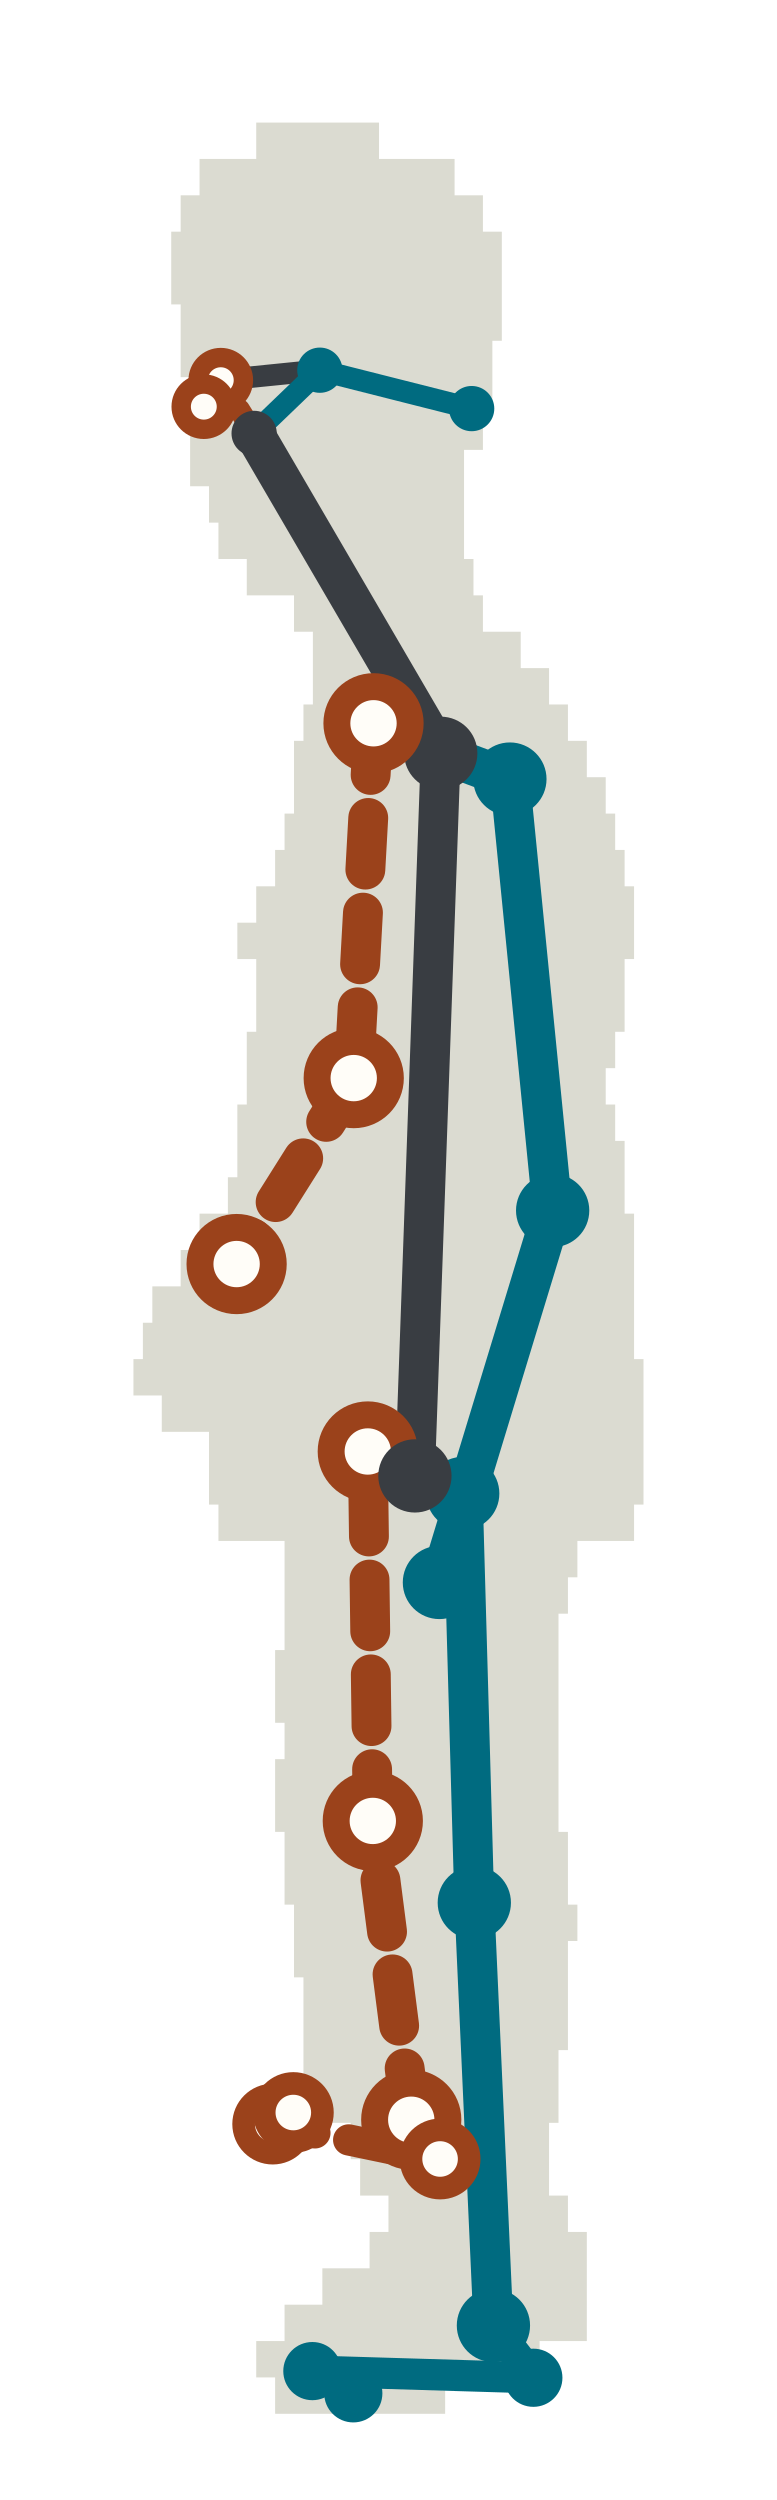
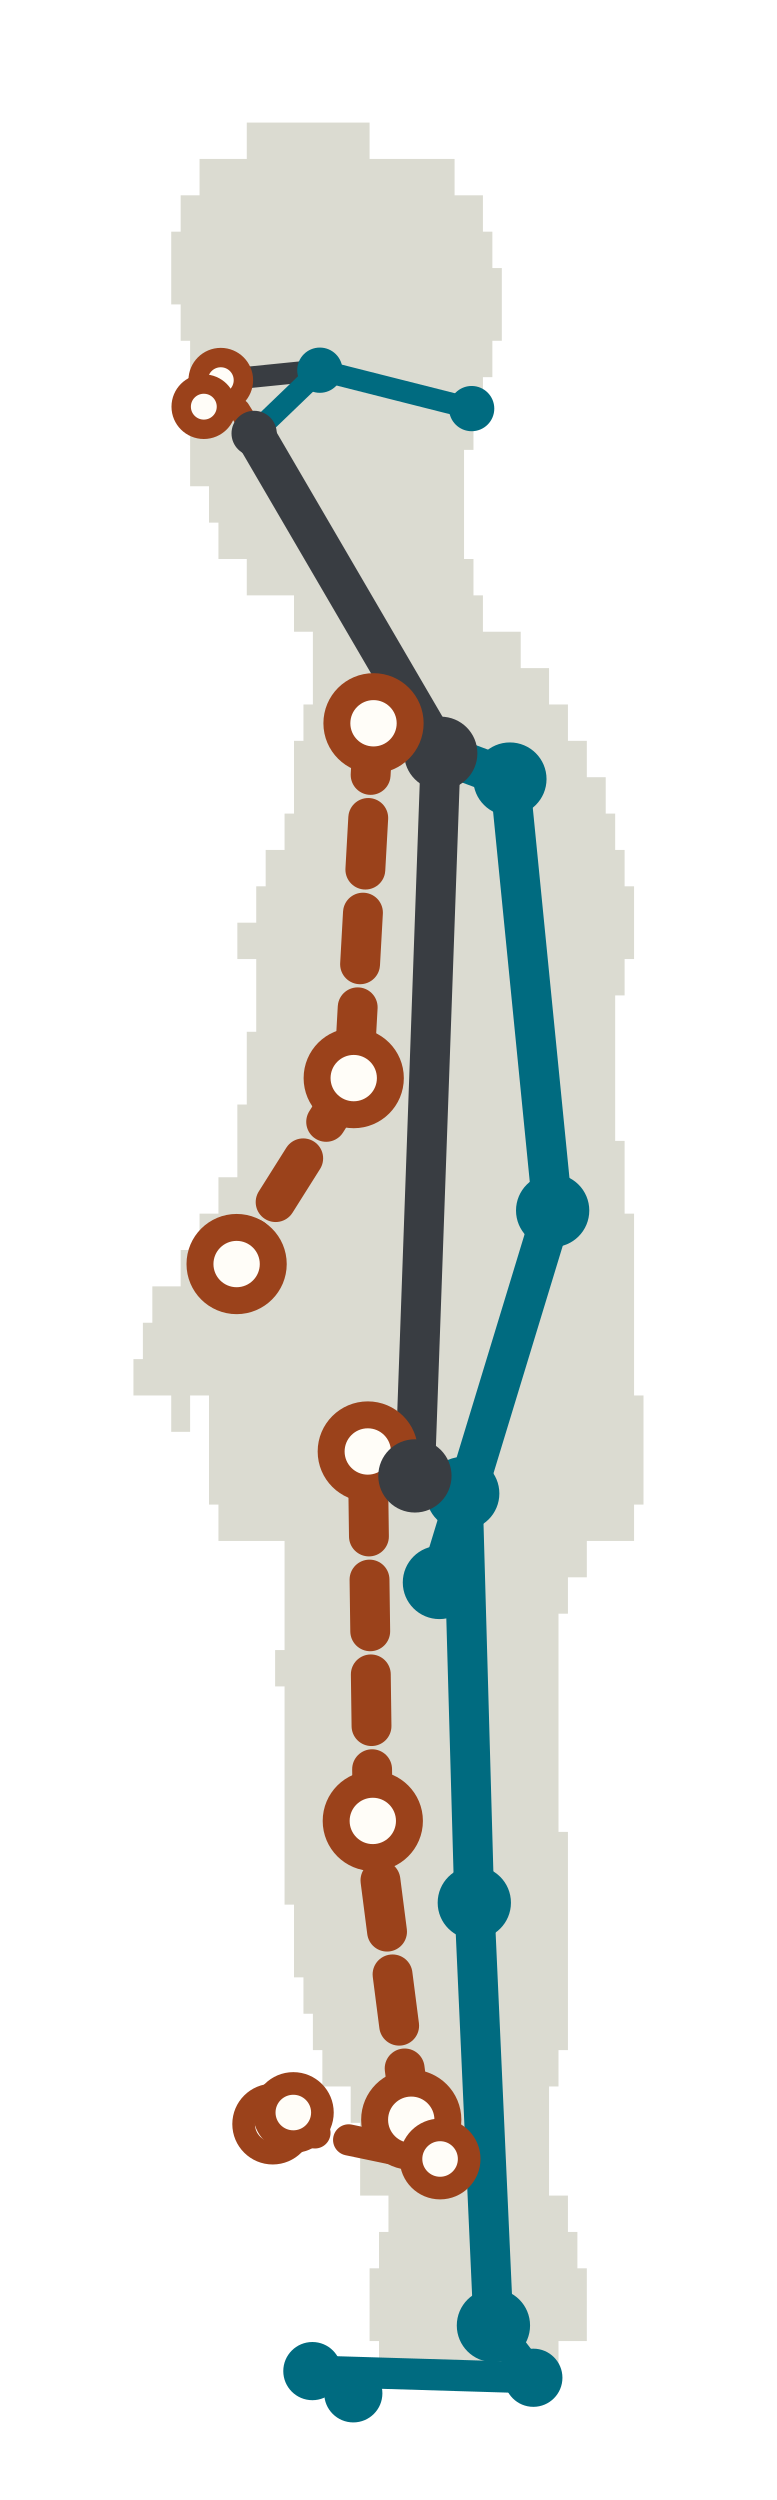
<svg xmlns="http://www.w3.org/2000/svg" viewBox="724.555 186 36.05 116">
  <g id="example-2-modality-3-instant-1">
-     <path d="M18 1h13v1h-13zM12 2h27v1h-27zM10 3h32v1h-32zM9 4h35v1h-35zM9 5h35v1h-35zM10 6h34v1h-34zM10 7h33v1h-33zM11 8h32v1h-32zM11 9h31v1h-31zM11 10h29v1h-29zM13 11h27v1h-27zM14 12h26v1h-26zM17 13h24v1h-24zM22 14h20v1h-20zM24 15h22v1h-22zM24 16h25v1h-25zM23 17h28v1h-28zM22 18h31v1h-31zM22 19h33v1h-33zM21 20h35v1h-35zM20 21h37v1h-37zM18 22h40v1h-40zM16 23h42v1h-42zM18 24h39v1h-39zM18 25h39v1h-39zM17 26h39v1h-39zM17 27h38v1h-38zM16 28h40v1h-40zM16 29h41v1h-41zM15 30h42v1h-42zM12 31h46v1h-46zM10 32h48v1h-48zM7 33h51v1h-51zM6 34h52v1h-52zM5 35h54v1h-54zM8 36h51v1h-51zM13 37h46v1h-46zM13 38h46v1h-46zM14 39h44v1h-44zM21 40h31v1h-31zM21 41h30v1h-30zM21 42h29v1h-29zM20 43h30v1h-30zM20 44h30v1h-30zM21 45h29v1h-29zM20 46h30v1h-30zM20 47h30v1h-30zM21 48h30v1h-30zM21 49h30v1h-30zM22 50h30v1h-30zM22 51h29v1h-29zM23 52h28v1h-28zM23 53h28v1h-28zM23 54h27v1h-27zM21 55h29v1h-29zM28 56h21v1h-21zM29 57h20v1h-20zM32 58h19v1h-19zM30 59h23v1h-23zM25 60h28v1h-28zM21 61h32v1h-32zM18 62h30v1h-30zM20 63h18v1h-18z" fill="#DBDBD1" transform="translate(728.555 190) scale(0.438281 1.6875)" />
+     <path d="M17 1h13v1h-13zM12 2h27v1h-27zM10 3h32v1h-32zM9 4h34v1h-34zM9 5h35v1h-35zM10 6h34v1h-34zM11 7h32v1h-32zM11 8h31v1h-31zM11 9h30v1h-30zM11 10h29v1h-29zM13 11h27v1h-27zM14 12h26v1h-26zM17 13h24v1h-24zM22 14h20v1h-20zM24 15h22v1h-22zM24 16h25v1h-25zM23 17h28v1h-28zM22 18h31v1h-31zM22 19h33v1h-33zM21 20h35v1h-35zM19 21h38v1h-38zM18 22h40v1h-40zM16 23h42v1h-42zM18 24h39v1h-39zM18 25h38v1h-38zM17 26h39v1h-39zM17 27h39v1h-39zM16 28h40v1h-40zM16 29h41v1h-41zM14 30h43v1h-43zM12 31h46v1h-46zM10 32h48v1h-48zM7 33h51v1h-51zM6 34h52v1h-52zM5 35h53v1h-53zM9 36h2v1h-2zM13 36h46v1h-46zM13 37h46v1h-46zM13 38h46v1h-46zM14 39h44v1h-44zM21 40h32v1h-32zM21 41h30v1h-30zM21 42h29v1h-29zM20 43h30v1h-30zM21 44h29v1h-29zM21 45h29v1h-29zM21 46h29v1h-29zM21 47h29v1h-29zM21 48h30v1h-30zM21 49h30v1h-30zM22 50h29v1h-29zM22 51h29v1h-29zM23 52h28v1h-28zM24 53h27v1h-27zM25 54h25v1h-25zM28 55h21v1h-21zM29 56h20v1h-20zM29 57h20v1h-20zM32 58h19v1h-19zM31 59h21v1h-21zM30 60h23v1h-23zM30 61h23v1h-23zM31 62h19v1h-19z" fill="#DBDBD1" transform="translate(728.555 190) scale(0.438281 1.6875)" />
    <line x1="747.45" y1="293.903" x2="746.563" y2="274.286" stroke="#006B80" stroke-width="1.85" stroke-linecap="round" data-edge="17-15" />
    <line x1="746.563" y1="274.286" x2="746.025" y2="255.298" stroke="#006B80" stroke-width="1.85" stroke-linecap="round" data-edge="15-12" />
    <line x1="743.637" y1="284.356" x2="741.853" y2="270.491" stroke="#9B421B" stroke-width="1.85" stroke-linecap="round" stroke-dasharray="2.4 2" data-edge="18-16" />
    <line x1="741.853" y1="270.491" x2="741.62" y2="253.349" stroke="#9B421B" stroke-width="1.85" stroke-linecap="round" stroke-dasharray="2.4 2" data-edge="16-13" />
    <line x1="746.025" y1="255.298" x2="743.807" y2="254.482" stroke="#006B80" stroke-width="1.85" stroke-linecap="round" data-edge="12-14" />
    <line x1="741.62" y1="253.349" x2="743.807" y2="254.482" stroke="#9B421B" stroke-width="1.85" stroke-linecap="round" stroke-dasharray="2.4 2" data-edge="13-14" />
    <line x1="745.006" y1="220.953" x2="743.807" y2="254.482" stroke="#393D42" stroke-width="1.85" stroke-linecap="round" data-edge="5-14" />
    <line x1="748.214" y1="222.149" x2="745.006" y2="220.953" stroke="#006B80" stroke-width="1.85" stroke-linecap="round" data-edge="6-5" />
    <line x1="741.886" y1="219.56" x2="745.006" y2="220.953" stroke="#9B421B" stroke-width="1.85" stroke-linecap="round" stroke-dasharray="2.4 2" data-edge="7-5" />
    <line x1="748.214" y1="222.149" x2="750.198" y2="242.168" stroke="#006B80" stroke-width="1.85" stroke-linecap="round" data-edge="6-8" />
    <line x1="741.886" y1="219.56" x2="740.968" y2="236.024" stroke="#9B421B" stroke-width="1.85" stroke-linecap="round" stroke-dasharray="2.4 2" data-edge="7-9" />
    <line x1="750.198" y1="242.168" x2="744.944" y2="259.426" stroke="#006B80" stroke-width="1.85" stroke-linecap="round" data-edge="8-10" />
    <line x1="740.968" y1="236.024" x2="735.534" y2="244.652" stroke="#9B421B" stroke-width="1.85" stroke-linecap="round" stroke-dasharray="2.4 2" data-edge="9-11" />
    <line x1="747.45" y1="293.903" x2="749.302" y2="296.328" stroke="#006B80" stroke-width="1.45" stroke-linecap="round" data-edge="17-21" />
    <line x1="739.049" y1="296.019" x2="749.302" y2="296.328" stroke="#006B80" stroke-width="1.45" stroke-linecap="round" data-edge="19-21" />
    <line x1="739.049" y1="296.019" x2="740.948" y2="297.051" stroke="#006B80" stroke-width="1.45" stroke-linecap="round" data-edge="19-20" />
    <line x1="743.637" y1="284.356" x2="744.975" y2="286.177" stroke="#9B421B" stroke-width="1.45" stroke-linecap="round" stroke-dasharray="2.0 1.6" data-edge="18-24" />
    <line x1="737.209" y1="284.557" x2="744.975" y2="286.177" stroke="#9B421B" stroke-width="1.45" stroke-linecap="round" stroke-dasharray="2.0 1.6" data-edge="22-24" />
    <line x1="737.209" y1="284.557" x2="738.165" y2="284.022" stroke="#9B421B" stroke-width="1.45" stroke-linecap="round" stroke-dasharray="2.0 1.6" data-edge="22-23" />
    <line x1="739.396" y1="203.177" x2="734.799" y2="203.641" stroke="#393D42" stroke-width="1" stroke-linecap="round" data-edge="1-2" />
    <line x1="736.347" y1="206.11" x2="739.396" y2="203.177" stroke="#006B80" stroke-width="1" stroke-linecap="round" data-edge="0-1" />
    <line x1="736.347" y1="206.11" x2="734.799" y2="203.641" stroke="#9B421B" stroke-width="1" stroke-linecap="round" stroke-dasharray="1.3 0.95" data-edge="0-2" />
    <line x1="739.396" y1="203.177" x2="746.44" y2="204.959" stroke="#006B80" stroke-width="1" stroke-linecap="round" data-edge="1-3" />
    <line x1="734.799" y1="203.641" x2="734.012" y2="204.87" stroke="#9B421B" stroke-width="1" stroke-linecap="round" stroke-dasharray="1.3 0.95" data-edge="2-4" />
    <line x1="745.006" y1="220.953" x2="736.347" y2="206.11" stroke="#393D42" stroke-width="1.85" stroke-linecap="round" data-edge="5-0" />
    <circle cx="736.347" cy="206.11" r="1.05" fill="#393D42" data-index="0" />
    <circle cx="739.396" cy="203.177" r="1.05" fill="#006B80" data-index="1" />
    <circle cx="734.799" cy="203.641" r="1.05" fill="#FFFDF8" stroke="#9B421B" stroke-width="0.9" data-index="2" />
    <circle cx="746.44" cy="204.959" r="1.05" fill="#006B80" data-index="3" />
    <circle cx="734.012" cy="204.87" r="1.05" fill="#FFFDF8" stroke="#9B421B" stroke-width="0.9" data-index="4" />
    <circle cx="745.006" cy="220.953" r="1.7" fill="#393D42" data-index="5" />
    <circle cx="748.214" cy="222.149" r="1.7" fill="#006B80" data-index="6" />
    <circle cx="741.886" cy="219.56" r="1.7" fill="#FFFDF8" stroke="#9B421B" stroke-width="1.25" data-index="7" />
    <circle cx="750.198" cy="242.168" r="1.7" fill="#006B80" data-index="8" />
    <circle cx="740.968" cy="236.024" r="1.7" fill="#FFFDF8" stroke="#9B421B" stroke-width="1.25" data-index="9" />
    <circle cx="744.944" cy="259.426" r="1.7" fill="#006B80" data-index="10" />
    <circle cx="735.534" cy="244.652" r="1.7" fill="#FFFDF8" stroke="#9B421B" stroke-width="1.25" data-index="11" />
    <circle cx="746.025" cy="255.298" r="1.7" fill="#006B80" data-index="12" />
    <circle cx="741.62" cy="253.349" r="1.7" fill="#FFFDF8" stroke="#9B421B" stroke-width="1.25" data-index="13" />
    <circle cx="743.807" cy="254.482" r="1.7" fill="#393D42" data-index="14" />
    <circle cx="746.563" cy="274.286" r="1.7" fill="#006B80" data-index="15" />
    <circle cx="741.853" cy="270.491" r="1.7" fill="#FFFDF8" stroke="#9B421B" stroke-width="1.25" data-index="16" />
    <circle cx="747.45" cy="293.903" r="1.7" fill="#006B80" data-index="17" />
    <circle cx="743.637" cy="284.356" r="1.7" fill="#FFFDF8" stroke="#9B421B" stroke-width="1.25" data-index="18" />
    <circle cx="739.049" cy="296.019" r="1.35" fill="#006B80" data-index="19" />
    <circle cx="740.948" cy="297.051" r="1.35" fill="#006B80" data-index="20" />
    <circle cx="749.302" cy="296.328" r="1.35" fill="#006B80" data-index="21" />
    <circle cx="737.209" cy="284.557" r="1.35" fill="#FFFDF8" stroke="#9B421B" stroke-width="1.05" data-index="22" />
    <circle cx="738.165" cy="284.022" r="1.35" fill="#FFFDF8" stroke="#9B421B" stroke-width="1.05" data-index="23" />
    <circle cx="744.975" cy="286.177" r="1.35" fill="#FFFDF8" stroke="#9B421B" stroke-width="1.05" data-index="24" />
  </g>
</svg>
